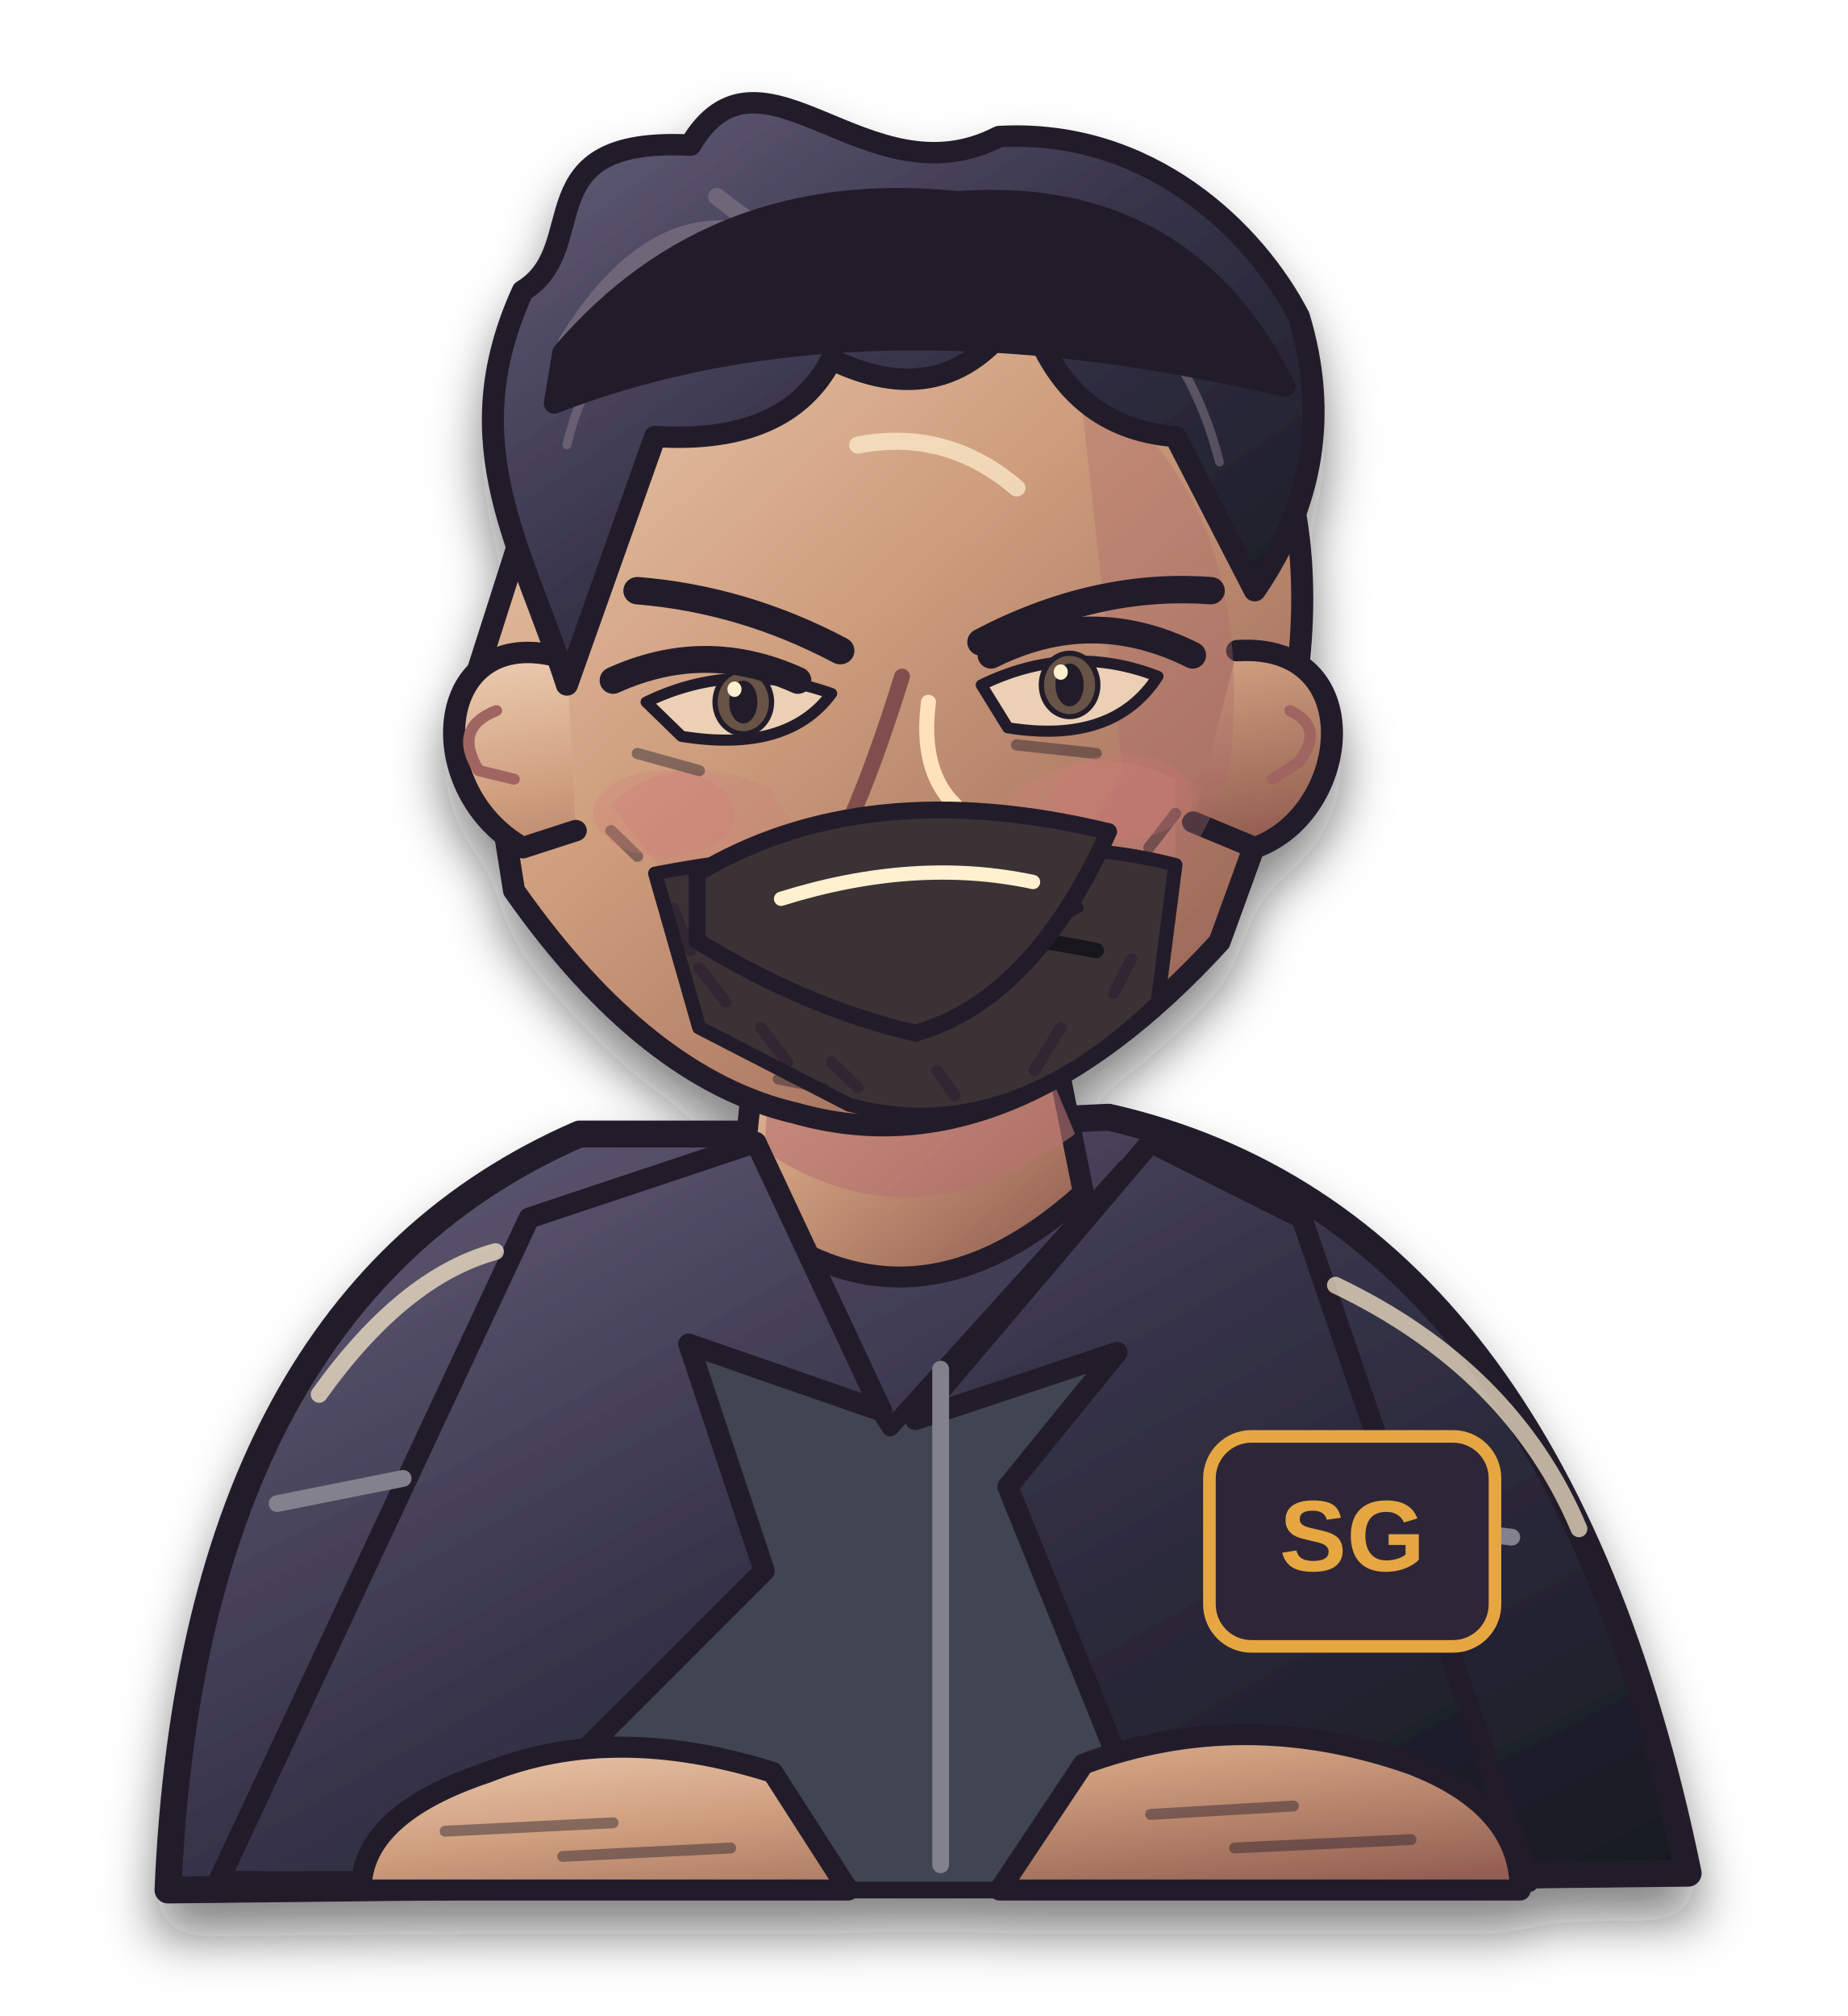
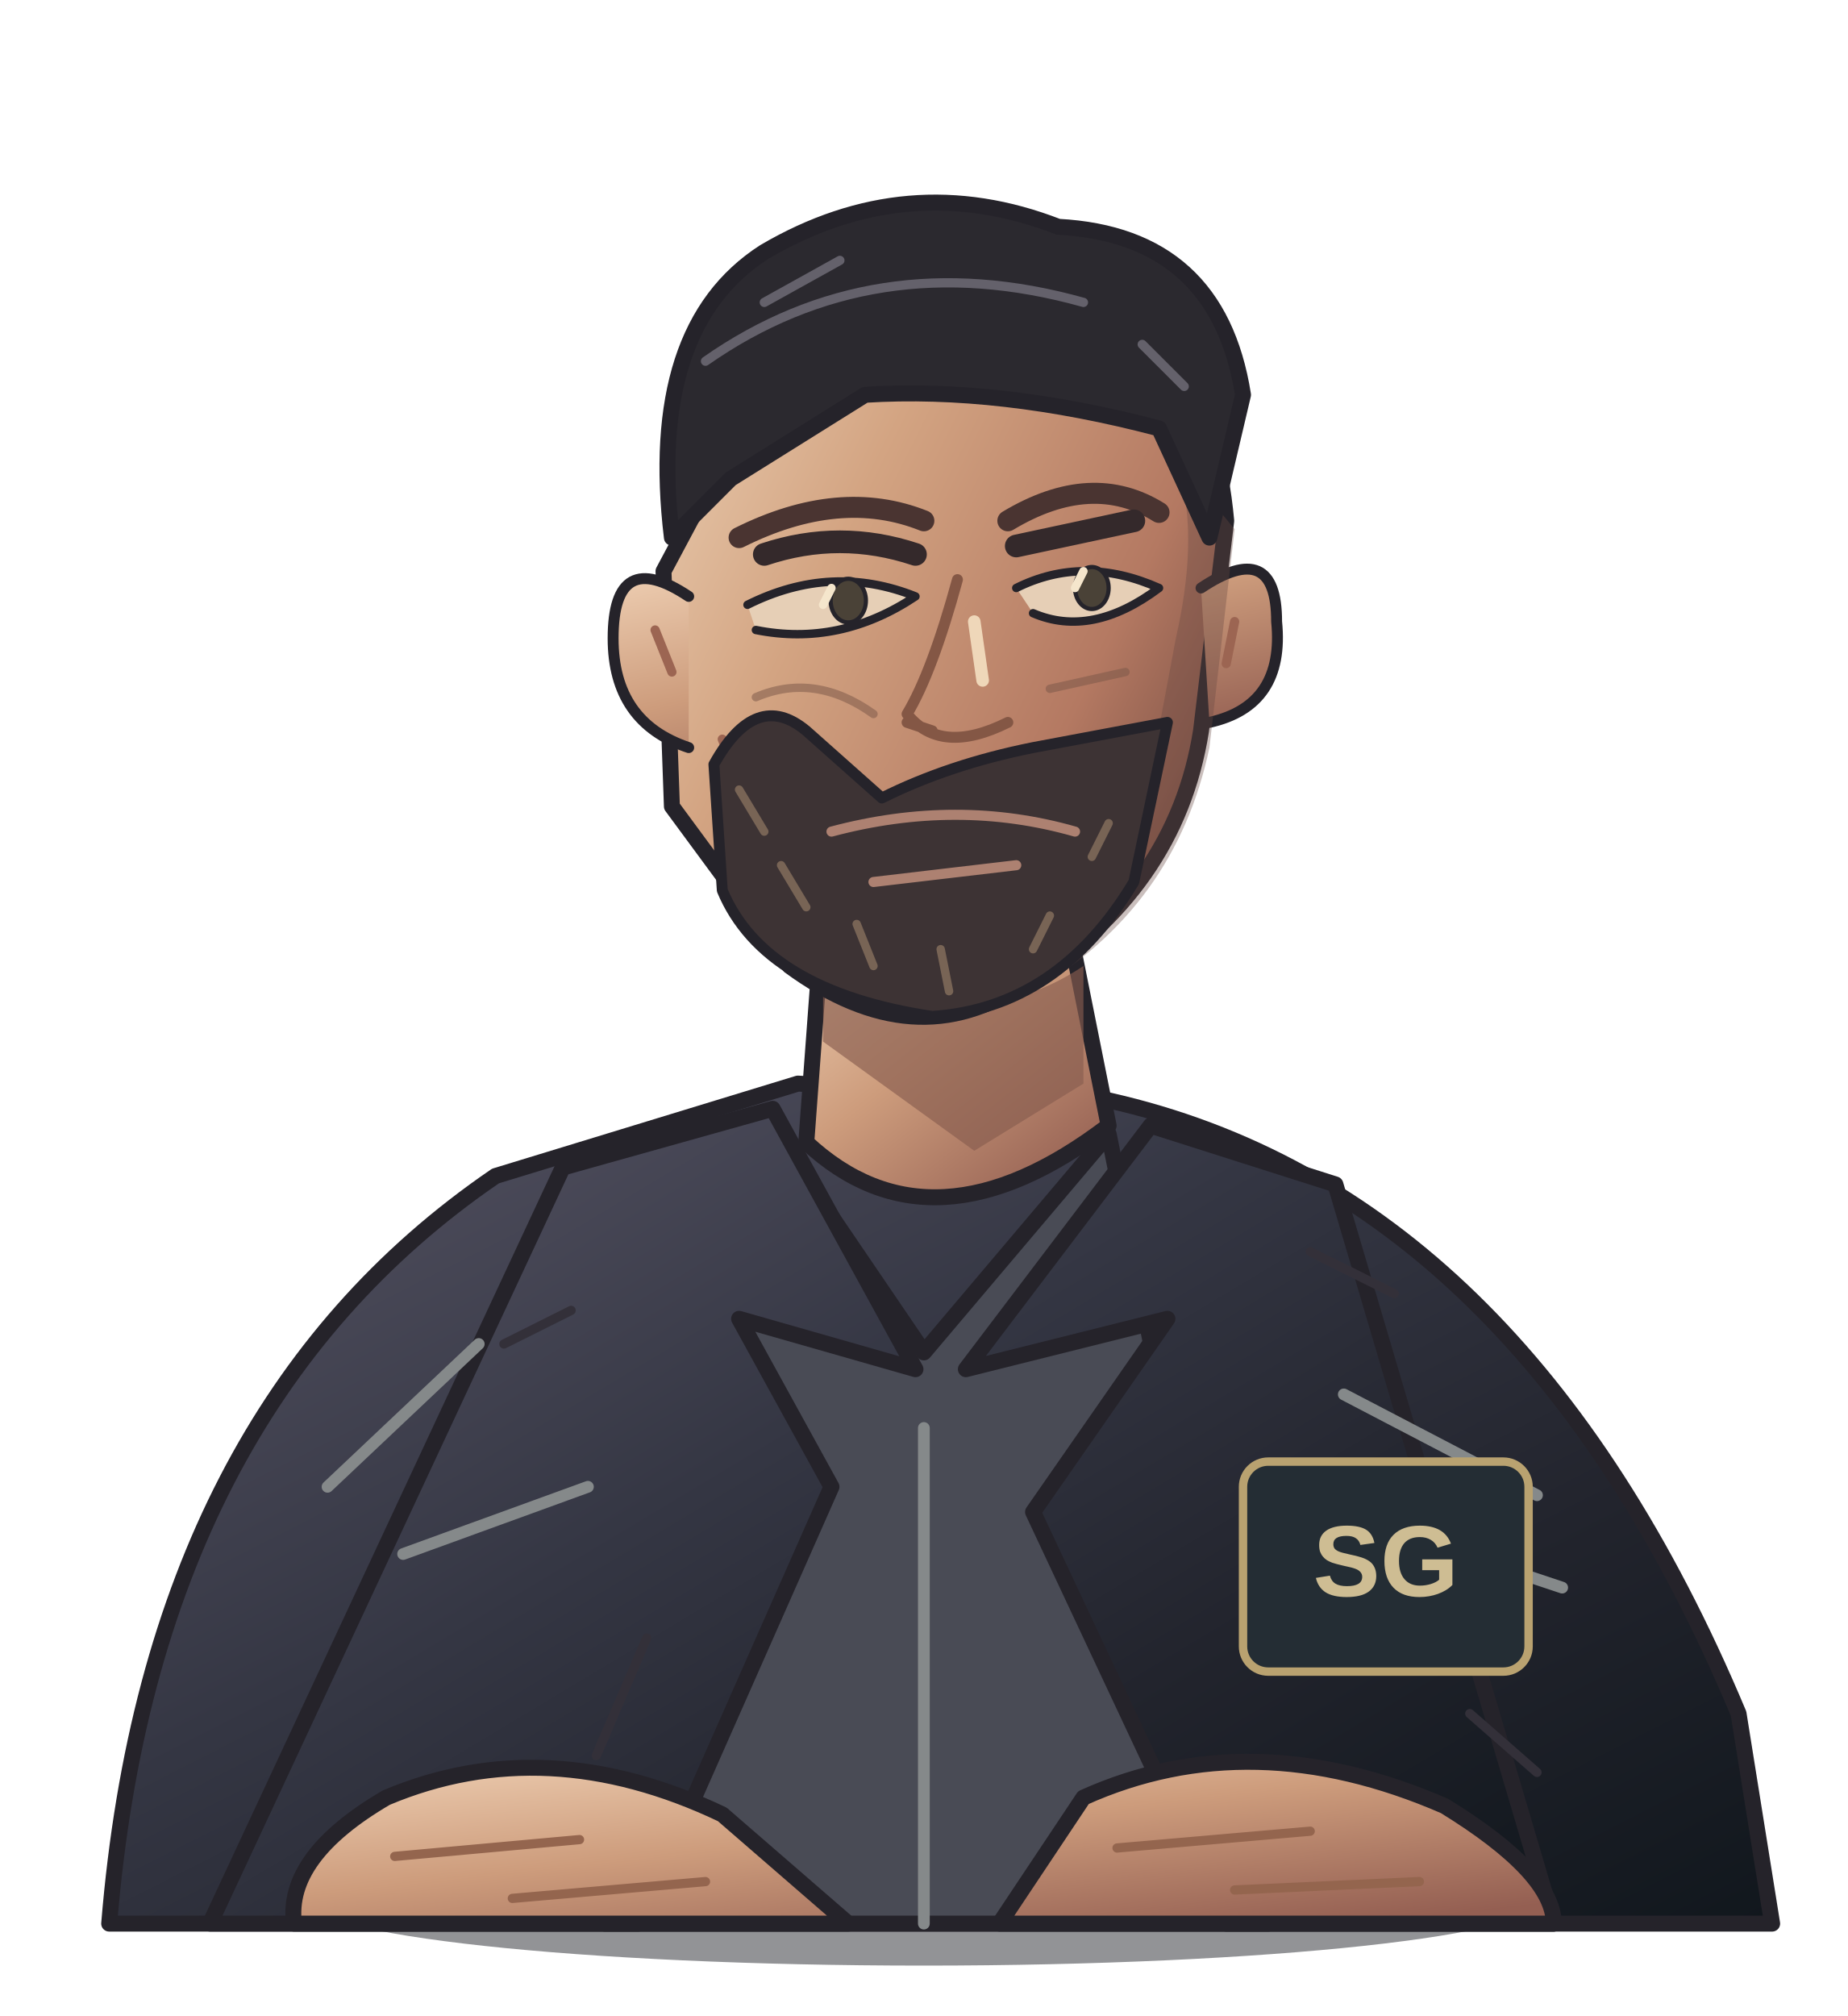
<svg xmlns="http://www.w3.org/2000/svg" viewBox="0 0 220 240" role="img" aria-labelledby="title">
  <defs>
    <linearGradient id="skin" x1="0" y1="0" x2=".85" y2="1">
      <stop stop-color="#efd0b4" />
      <stop offset=".48" stop-color="#cd9c7c" />
      <stop offset="1" stop-color="#945f52" />
    </linearGradient>
    <linearGradient id="paper" x1="0" y1="0" x2=".7" y2="1">
      <stop stop-color="#fff9dd" />
      <stop offset=".7" stop-color="#e5ca97" />
      <stop offset="1" stop-color="#af815a" />
    </linearGradient>
    <linearGradient id="gold" x1="0" y1="0" x2=".8" y2="1">
      <stop stop-color="#fff0a3" />
      <stop offset=".45" stop-color="#e6a743" />
      <stop offset="1" stop-color="#9d522d" />
    </linearGradient>
    <linearGradient id="teal" x1="0" y1="0" x2=".8" y2="1">
      <stop stop-color="#9abdaf" />
      <stop offset=".5" stop-color="#568f85" />
      <stop offset="1" stop-color="#245c63" />
    </linearGradient>
    <linearGradient id="pink" x1="0" y1="0" x2=".8" y2="1">
      <stop stop-color="#d7a4ae" />
      <stop offset=".5" stop-color="#a95977" />
      <stop offset="1" stop-color="#71294f" />
    </linearGradient>
    <linearGradient id="cloth" x1="0" y1="0" x2="1" y2="1">
      <stop stop-color="#66607b" />
      <stop offset=".5" stop-color="#353248" />
      <stop offset="1" stop-color="#161820" />
    </linearGradient>
    <linearGradient id="bread" x1="0" y1="0" x2=".5" y2="1">
      <stop stop-color="#ffe1a1" />
      <stop offset=".55" stop-color="#ce985e" />
      <stop offset="1" stop-color="#985335" />
    </linearGradient>
    <linearGradient id="beer" x1="0" y1="0" x2="1" y2="1">
      <stop stop-color="#b2b757" />
      <stop offset=".4" stop-color="#526941" />
      <stop offset="1" stop-color="#172d2c" />
    </linearGradient>
    <linearGradient id="red" x1="0" y1="0" x2=".7" y2="1">
      <stop stop-color="#f18370" />
      <stop offset=".5" stop-color="#be4c4d" />
      <stop offset="1" stop-color="#71333d" />
    </linearGradient>
    <radialGradient id="glow">
      <stop stop-color="#efbd7a" stop-opacity=".35" />
      <stop offset="1" stop-color="#efbd7a" stop-opacity="0" />
    </radialGradient>
    <radialGradient id="neon">
      <stop stop-color="#f05ba5" stop-opacity=".6" />
      <stop offset="1" stop-color="#f05ba5" stop-opacity="0" />
    </radialGradient>
    <filter id="shadow" x="-30%" y="-25%" width="160%" height="160%">
      <feDropShadow dx="0" dy="4" stdDeviation="3" flood-color="#100f19" flood-opacity=".52" />
    </filter>
    <filter id="bloom" x="-60%" y="-60%" width="220%" height="220%">
      <feGaussianBlur stdDeviation="3" />
    </filter>
    <pattern id="inkgrain" width="19" height="23" patternUnits="userSpaceOnUse">
      <path d="M2 4l3 1m8 12 2-1m-6 8 2 1" stroke="#fff4d4" stroke-width=".6" opacity=".15" />
      <path d="m9 8 2-1m6 14 2-1" stroke="#201b2a" stroke-width=".7" opacity=".2" />
    </pattern>
+     <linearGradient id="face-light" x1="0" y1="0" x2="1" y2=".65">
+       <stop stop-color="#edd2b6" />
+       <stop offset=".38" stop-color="#d3a482" />
+       <stop offset=".78" stop-color="#b47962" />
+       <stop offset="1" stop-color="#805347" />
+     </linearGradient>
+     <linearGradient id="cotton" x1="0" y1="0" x2="1" y2=".7">
+       <stop stop-color="#8bafa3" />
+       <stop offset=".36" stop-color="#648d82" />
+       <stop offset=".7" stop-color="#3c645e" />
+       <stop offset="1" stop-color="#243f41" />
+     </linearGradient>
+     <linearGradient id="glass-light" x1="0" y1="0" x2="1" y2=".12">
+       <stop stop-color="#102922" />
+       <stop offset=".16" stop-color="#527341" />
+       <stop offset=".3" stop-color="#b3ba70" />
+       <stop offset=".4" stop-color="#607747" />
+       <stop offset=".68" stop-color="#2c492f" />
+       <stop offset=".91" stop-color="#142e25" />
+       <stop offset="1" stop-color="#546640" />
+     </linearGradient>
+     <linearGradient id="leather" x1="0" y1="0" x2="1" y2="1">
+       <stop stop-color="#575565" />
+       <stop offset=".42" stop-color="#343643" />
+       <stop offset=".7" stop-color="#22242d" />
+       <stop offset="1" stop-color="#11171d" />
+     </linearGradient>
+     <linearGradient id="chicken" x1="0" y1="0" x2=".3" y2="1">
+       <stop stop-color="#dbad78" />
+       <stop offset=".45" stop-color="#a76b42" />
+       <stop offset="1" stop-color="#58382b" />
+     </linearGradient>
+     <linearGradient id="lettuce" x1="0" y1="0" x2=".2" y2="1">
+       <stop stop-color="#afb875" />
+       <stop offset=".4" stop-color="#789452" />
+       <stop offset="1" stop-color="#3e613b" />
+     </linearGradient>
  </defs>
-   <g stroke-linecap="round" stroke-linejoin="round">
-     <g filter="url(#shadow)">
-       <ellipse cx="110" cy="215" rx="74" ry="11" fill="#100f19" stroke="none" stroke-width="0" opacity=".35" />
-       <path d="M20 225Q23 155 69 135L89 135L132 133Q185 145 201 223Z" fill="url(#cloth)" stroke="#211c2a" stroke-width="3.2" />
-       <path d="M91 115L88 144Q108 161 129 142L123 112" fill="url(#skin)" stroke="#211c2a" stroke-width="2.5" />
-       <path d="M92 122q12 14 31 1L128 135Q109 149 91 137Z" fill="#b67170" stroke="none" stroke-width="0" opacity=".6" />
-       <path d="M87 140L106 170L134 139L151 225H68Z" fill="#414451" stroke="#211c2a" stroke-width="2" />
-       <path d="M63 145L90 136L105 168L82 160L91 187L54 224H26ZM137 136L155 145L182 224H139L120 177L133 161L109 169Z" fill="url(#cloth)" stroke="#211c2a" stroke-width="2.5" />
-       <g transform="translate(-6 3) scale(1.05 1.02)">
-         <path d="M69 46C78 25 104 20 130 30C152 36 158 61 150 90L144 107Q120 134 96 127Q79 123 64 101L60 75Z" fill="url(#skin)" stroke="#211c2a" stroke-width="2.5" />
-         <path d="M70 74C55 69 53 89 65 96L71 94M146 73C161 72 159 92 148 96L141 93" fill="url(#skin)" stroke="#211c2a" stroke-width="2.5" />
-         <path d="M128 41Q149 55 145 88Q135 112 115 120L133 87Z" fill="#ad6a6b" stroke="none" stroke-width="0" opacity=".35" />
-         <path d="M75 91Q82 84 93 89Q100 101 107 105L99 108Q90 105 84 103ZM120 90Q129 83 139 88L139 97Q127 101 120 98Z" fill="#ca827a" stroke="none" stroke-width="0" opacity=".36" />
-         <path d="M78 66Q90 67 101 73M117 72Q130 65 143 66" fill="none" stroke="#211c2a" stroke-width="3.2" />
-         <path d="M79 79Q89 74 100 78Q95 85 83 83ZM117 77Q127 72 137 76Q132 84 120 82Z" fill="#ecd0b5" stroke="#211c2a" stroke-width="1.3" />
-         <ellipse cx="90" cy="79" rx="3.2" ry="3.7" fill="#685346" stroke="#211c2a" stroke-width="0.6" />
-         <ellipse cx="127" cy="77" rx="3.2" ry="3.7" fill="#685346" stroke="#211c2a" stroke-width="0.6" />
-         <ellipse cx="90" cy="79" rx="1.6" ry="2.5" fill="#211c2a" stroke="none" stroke-width="0" />
-         <ellipse cx="127" cy="77" rx="1.6" ry="2.5" fill="#211c2a" stroke="none" stroke-width="0" />
-         <ellipse cx="89" cy="77.5" rx="0.8" ry="0.9" fill="#fff0cf" stroke="none" stroke-width="0" />
-         <ellipse cx="126" cy="75.5" rx="0.8" ry="0.9" fill="#fff0cf" stroke="none" stroke-width="0" />
-         <path d="M108 76Q105 86 102 93Q107 99 117 95M103 94q3-3 6-1" fill="none" stroke="#80504e" stroke-width="1.8" />
-         <path d="M111 79Q110 87 114 91" fill="none" stroke="#ffe1bb" stroke-width="1.7" />
-         <path d="M62 80q-5 2-2 7l4 1M152 80q4 2 1 6l-3 2" fill="none" stroke="#a06560" stroke-width="1.3" />
-         <path d="M103 49Q113 47 121 54" fill="none" stroke="#fff0cf" stroke-width="2" opacity=".7" />
-         <path d="M80 99Q100 95 110 99Q124 94 139 98L137 114Q120 131 102 126L85 117Z" fill="#3b3035" stroke="#211c2a" stroke-width="1.6" />
-         <path d="M91 105Q108 101 128 103Q111 112 95 109Z" fill="#a56a67" stroke="#211c2a" stroke-width="1.2" />
-         <path d="M94 107Q111 104 130 108" fill="none" stroke="#18151f" stroke-width="1.8" />
-         <path d="M82 103l2 5M85 110l3 4M92 117l3 4M100 121l3 3M112 122l2 3M126 117l-3 5M134 109l-2 4" fill="none" stroke="#211c2a" stroke-width="1.3" opacity=".43" />
-         <path d="M78 85l7 2M121 84l9 1M75 94l3 3M139 92l-3 4M94 123l5 1" fill="none" stroke="#211c2a" stroke-width="1.3" opacity=".43" />
-         <ellipse cx="81" cy="92" rx="8" ry="5" fill="#d47676" stroke="none" stroke-width="0" opacity=".26" />
-         <ellipse cx="133" cy="90" rx="8" ry="5" fill="#d47676" stroke="none" stroke-width="0" opacity=".24" />
-         <path d="M70 77C65 61 57 49 65 31C73 26 65 13 84 14C92 0 104 21 119 13C136 12 148 24 153 34Q158 51 148 66L139 48Q126 47 122 32Q114 46 100 39Q95 49 80 48Z" fill="url(#cloth)" stroke="#211c2a" stroke-width="2.5" />
-         <path d="M70 37q9-15 20-13M87 20q13 11 25 4M126 23q12 5 16 16" fill="none" stroke="#706679" stroke-width="2" />
-         <path d="M70 49q3-13 12-14M79 41q8-14 18-9M107 32q9 3 13-5M134 33q7 6 10 18" fill="none" stroke="#8c7c8b" stroke-width="1" opacity=".5" />
-       </g>
-       <path d="M66 48Q102 34 153 46Q141 22 114 24Q85 21 67 42Z" fill="#211c2a" stroke="#211c2a" stroke-width="2.5" />
-       <path d="M73 81q11-5 22 0M118 78q12-6 24 0" fill="none" stroke="#211c2a" stroke-width="3.2" />
-       <path d="M83 104Q103 92 132 99Q123 119 109 123Q96 120 83 112Z" fill="#3b3035" stroke="#211c2a" stroke-width="2" />
-       <path d="M93 107q16-5 30-2" fill="none" stroke="#fff0cf" stroke-width="1.7" />
-       <path d="M112 163v59M155 180l25 3M33 179l15-3" fill="none" stroke="#82818d" stroke-width="2" />
-       <rect x="144" y="171" width="34" height="25" rx="5" fill="#2d2839" stroke="#e6a743" stroke-width="1.5" />
-       <text x="161" y="187" font-family="Arial,sans-serif" font-size="12" font-weight="900" text-anchor="middle" fill="#e6a743">SG</text>
-       <path d="M58 211Q73 205 92 211L101 225H43Q43 216 58 211ZM129 210Q148 203 168 210Q181 215 181 225H119Z" fill="url(#skin)" stroke="#211c2a" stroke-width="2.5" />
-       <path d="M53 218l20-1M67 221l20-1M137 216l17-1M147 220l21-1" fill="none" stroke="#211c2a" stroke-width="1.3" opacity=".43" />
-       <path d="M38 166q10-14 21-17M159 153q21 10 29 29" fill="none" stroke="#fff0cf" stroke-width="2" opacity=".7" />
-     </g>
+   <g stroke="#25232a" stroke-linecap="round" stroke-linejoin="round" stroke-width="1.9">
+     <ellipse cx="110" cy="226" rx="74" ry="8" fill="#0d1016" stroke="none" opacity=".45" />
+     <path d="M13 229Q18 168 59 140L95 129L132 131Q181 142 207 204L211 229Z" fill="url(#leather)" />
+     <path d="M98 109L96 136Q111 150 132 134L127 109" fill="url(#skin)" />
+     <path d="M98 112Q114 125 129 115L129 129L116 137L98 124Z" fill="#875c4e" stroke="none" opacity=".65" />
+     <path d="M93 136L110 161L132 135L151 229H72Z" fill="#494b55" />
+     <path d="M67 139L92 132L109 163L88 157L99 177L76 229H25ZM137 134L159 141L185 229H146L123 180L139 157L115 163Z" fill="url(#leather)" />
+     <path d="M39 177l18-17M48 185l22-8M160 166l23 12M165 182l21 7M110 170v59" fill="none" stroke="#85898a" stroke-width="1.4" />
+     <path d="M87 53C92 36 110 29 128 36Q144 40 146 62L143 87Q140 106 122 117Q109 126 94 115L80 96L79 68Z" fill="url(#face-light)" />
+     <path d="M82 71Q73 65 73 76Q73 86 82 89M143 70Q152 64 152 74Q153 84 144 86" fill="url(#skin)" stroke-width="1.3" />
+     <path d="M133 46Q145 54 140 76L137 92L121 110L123 118Q140 108 144 89L147 63Z" fill="#684841" opacity=".35" stroke="none" />
+     <path d="M88 64Q100 58 110 62M120 62Q130 56 138 61" stroke="#4a3431" stroke-width="2.5" fill="none" />
+     <path d="M89 72Q99 67 109 71Q100 77 90 75M121 70Q129 66 138 70Q130 76 123 73" fill="#e6cfb6" stroke-width="1" />
+     <ellipse cx="101" cy="71.5" rx="2.1" ry="2.6" fill="#4a4237" stroke-width=".5" />
+     <ellipse cx="130" cy="70" rx="2" ry="2.5" fill="#4a4237" stroke-width=".5" />
+     <path d="M98 72l1-2M128 70l1-2" stroke="#f5e6cc" stroke-width="1" />
+     <path d="M114 69Q111 80 108 85Q112 90 120 86M108 86l3 1" stroke="#845745" stroke-width="1.3" fill="none" />
+     <path d="M116 74l1 7" stroke="#efd7b9" stroke-width="1.5" />
+     <path d="M90 83Q97 80 104 85M125 82l9-2M94 107l7 4M130 100l-4 5" stroke="#7b5748" fill="none" opacity=".53" stroke-width="1" />
+     <path d="M86 88Q89 96 95 99M137 89l-3 7M78 75l2 5M147 74l-1 5" fill="none" stroke="#9c6552" stroke-width="1.1" />
+     <path d="M94 95Q108 99 123 94Q113 105 102 101Z" fill="#914f4e" stroke-width=".9" />
+     <path d="M98 97Q109 100 120 96" stroke="#efcfb9" stroke-width="1.4" fill="none" />
+     <path d="M109 110l8-1" stroke="#98634e" stroke-width="1" />
+     <path d="M80 64Q77 39 91 30Q108 20 126 27Q145 28 148 47L144 64L138 51Q119 46 103 47L87 57Z" fill="#2b292f" />
+     <path d="M84 43Q104 29 129 36M91 36l9-5M136 41l5 5" fill="none" stroke="#64616b" stroke-width="1.1" />
+     <path d="M85 91Q90 82 96 87L105 95Q113 91 123 89L139 86L135 105Q126 120 111 121Q91 118 86 106Z" fill="#3d3334" stroke-width="1.3" />
+     <path d="M99 99Q114 95 128 99M104 105l17-2" stroke="#ad8171" stroke-width="1.2" fill="none" />
+     <path d="M88 94l3 5M93 103l3 5M102 110l2 5M112 113l1 5M125 109l-2 4M132 98l-2 4" fill="none" stroke="#786455" stroke-width="1" />
+     <path d="M91 66Q100 63 109 66M121 65l14-3" stroke="#34292b" stroke-width="2.7" fill="none" />
+     <rect x="148" y="174" width="34" height="25" rx="3" fill="#242d34" stroke="#b9a270" stroke-width="1" />
+     <text x="165" y="190" font-family="Arial,sans-serif" font-size="12" font-weight="900" text-anchor="middle" fill="#cebd93" stroke="none">SG</text>
+     <path d="M46 214Q65 206 86 216L101 229H35Q34 221 46 214ZM129 214Q149 205 172 215Q185 223 185 229H119Z" fill="url(#skin)" />
+     <path d="M47 221l22-2M61 226l23-2M133 220l23-2M147 225l22-1" stroke="#94654e" fill="none" stroke-width="1.1" />
+     <path d="M60 160l8-4M77 195l-6 14M156 149l10 5M175 204l8 7" fill="none" stroke="#333039" stroke-width="1.1" />
  </g>
</svg>
